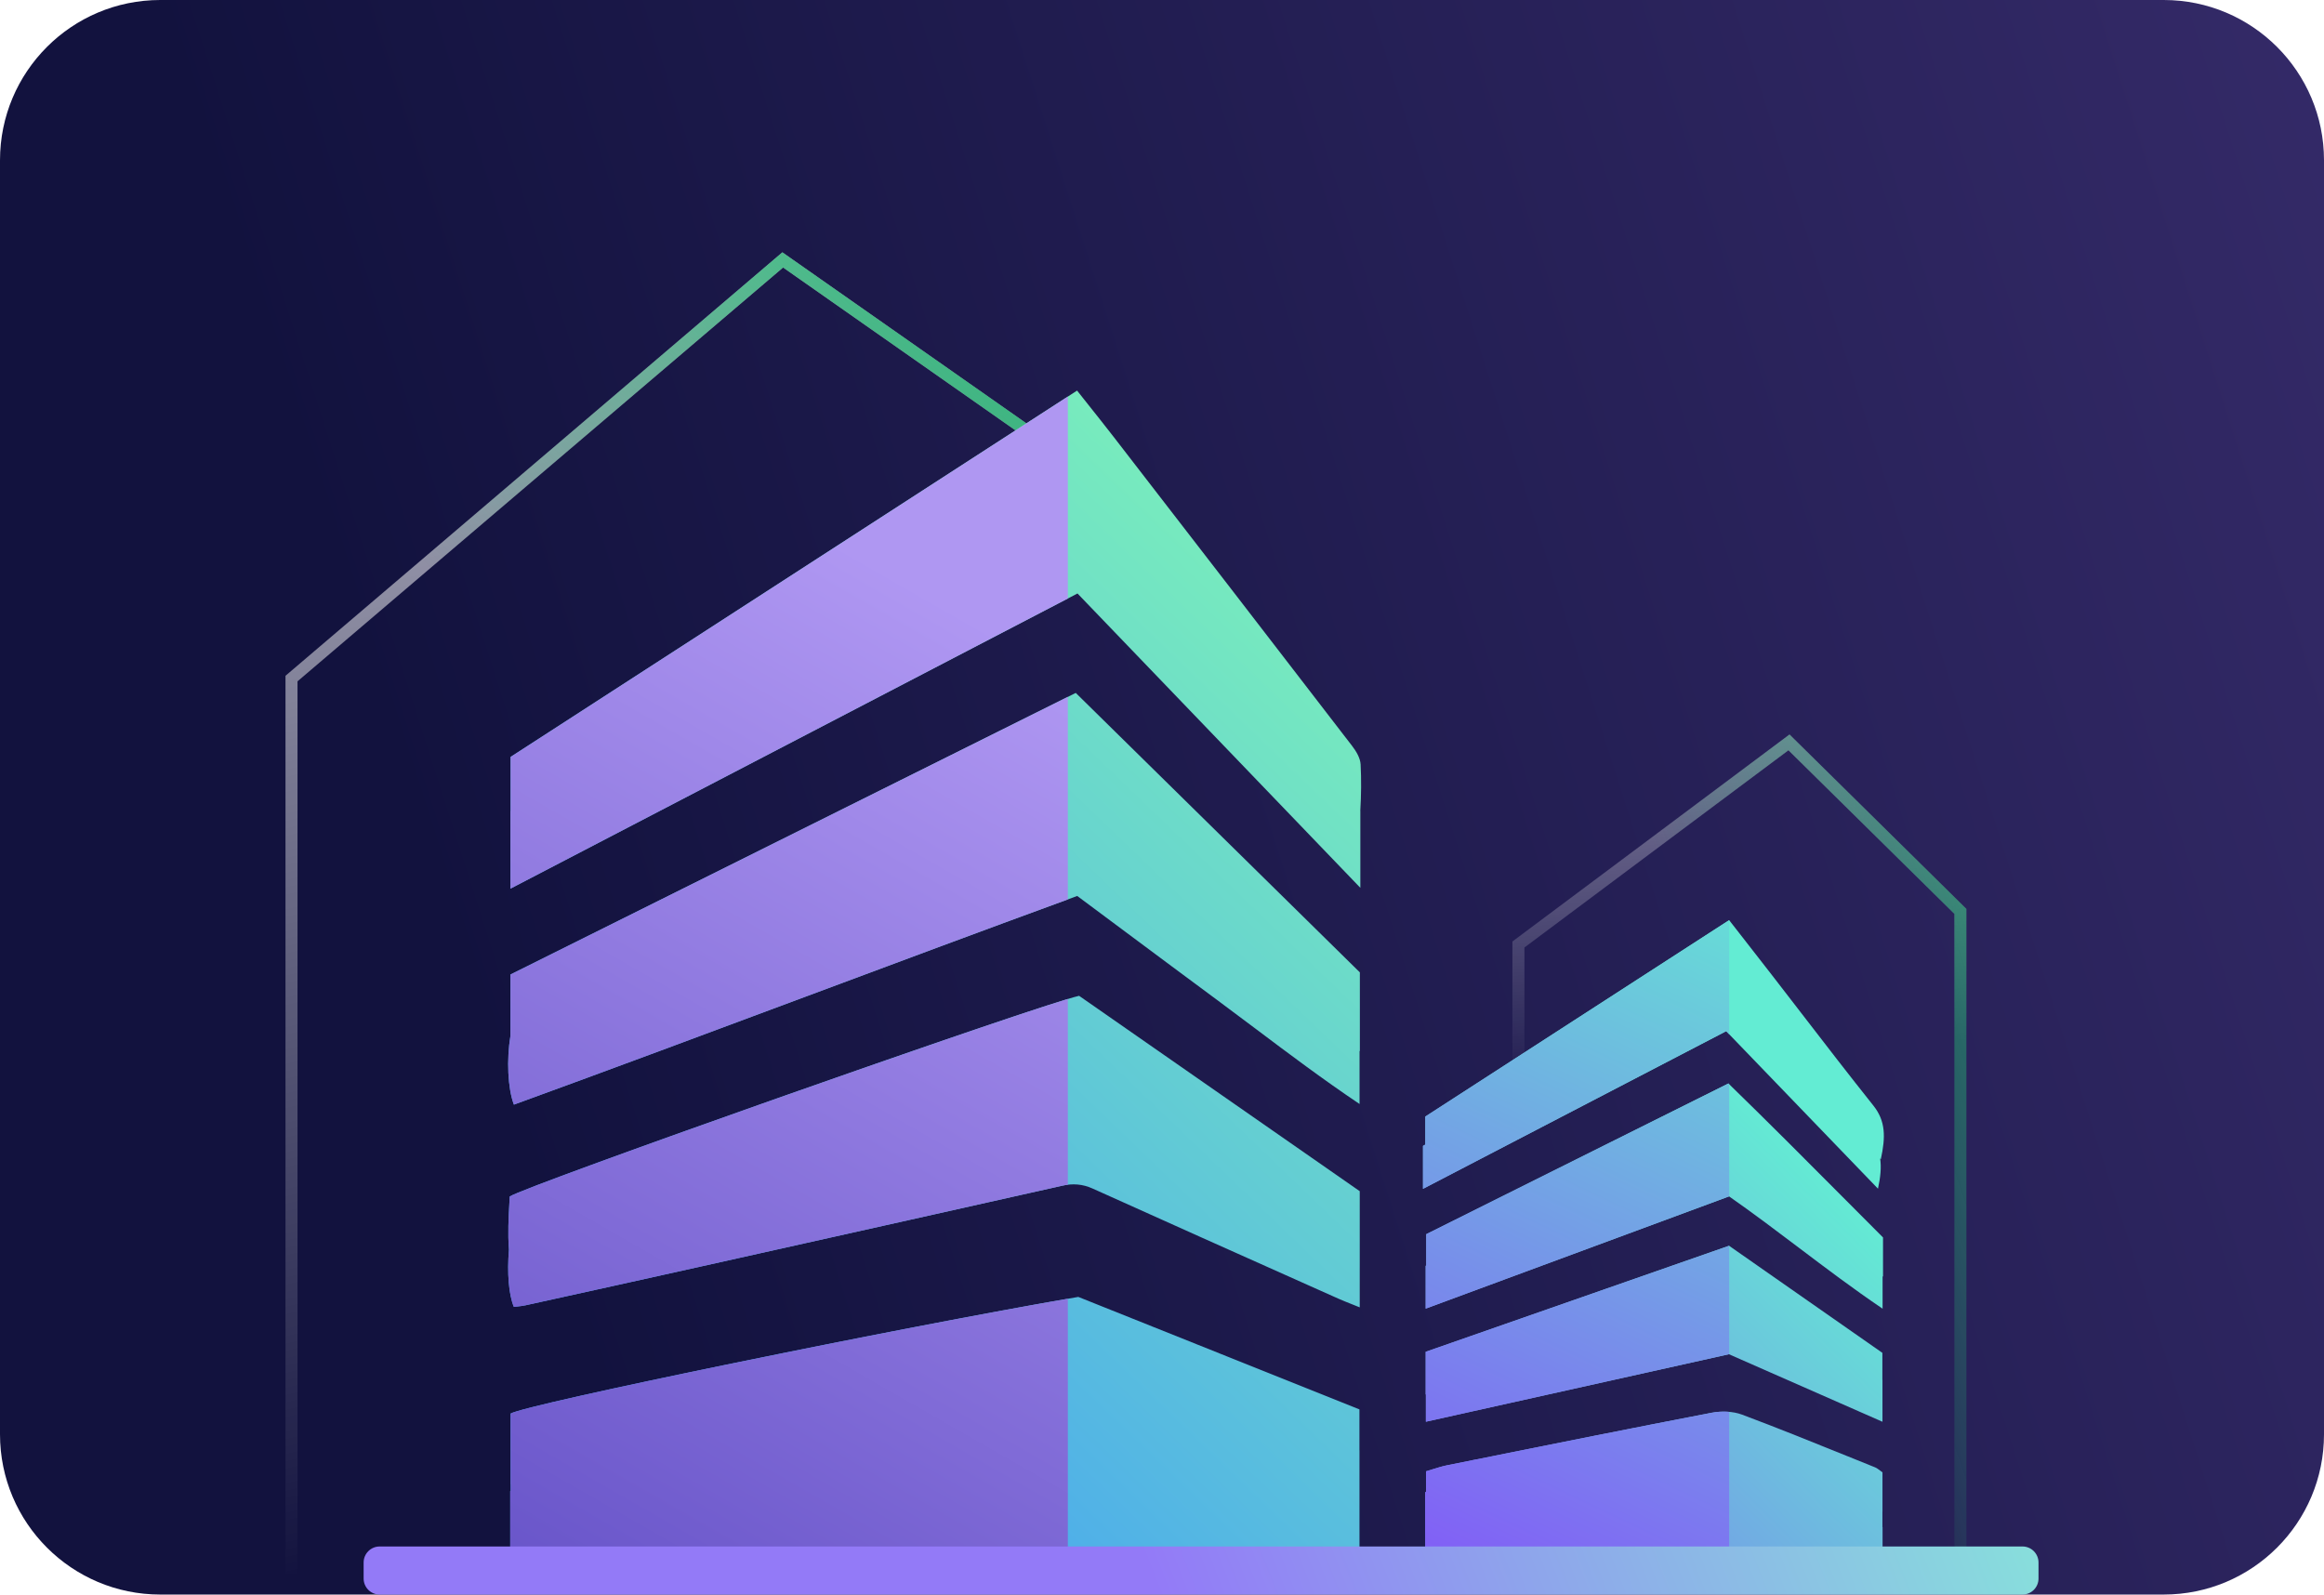
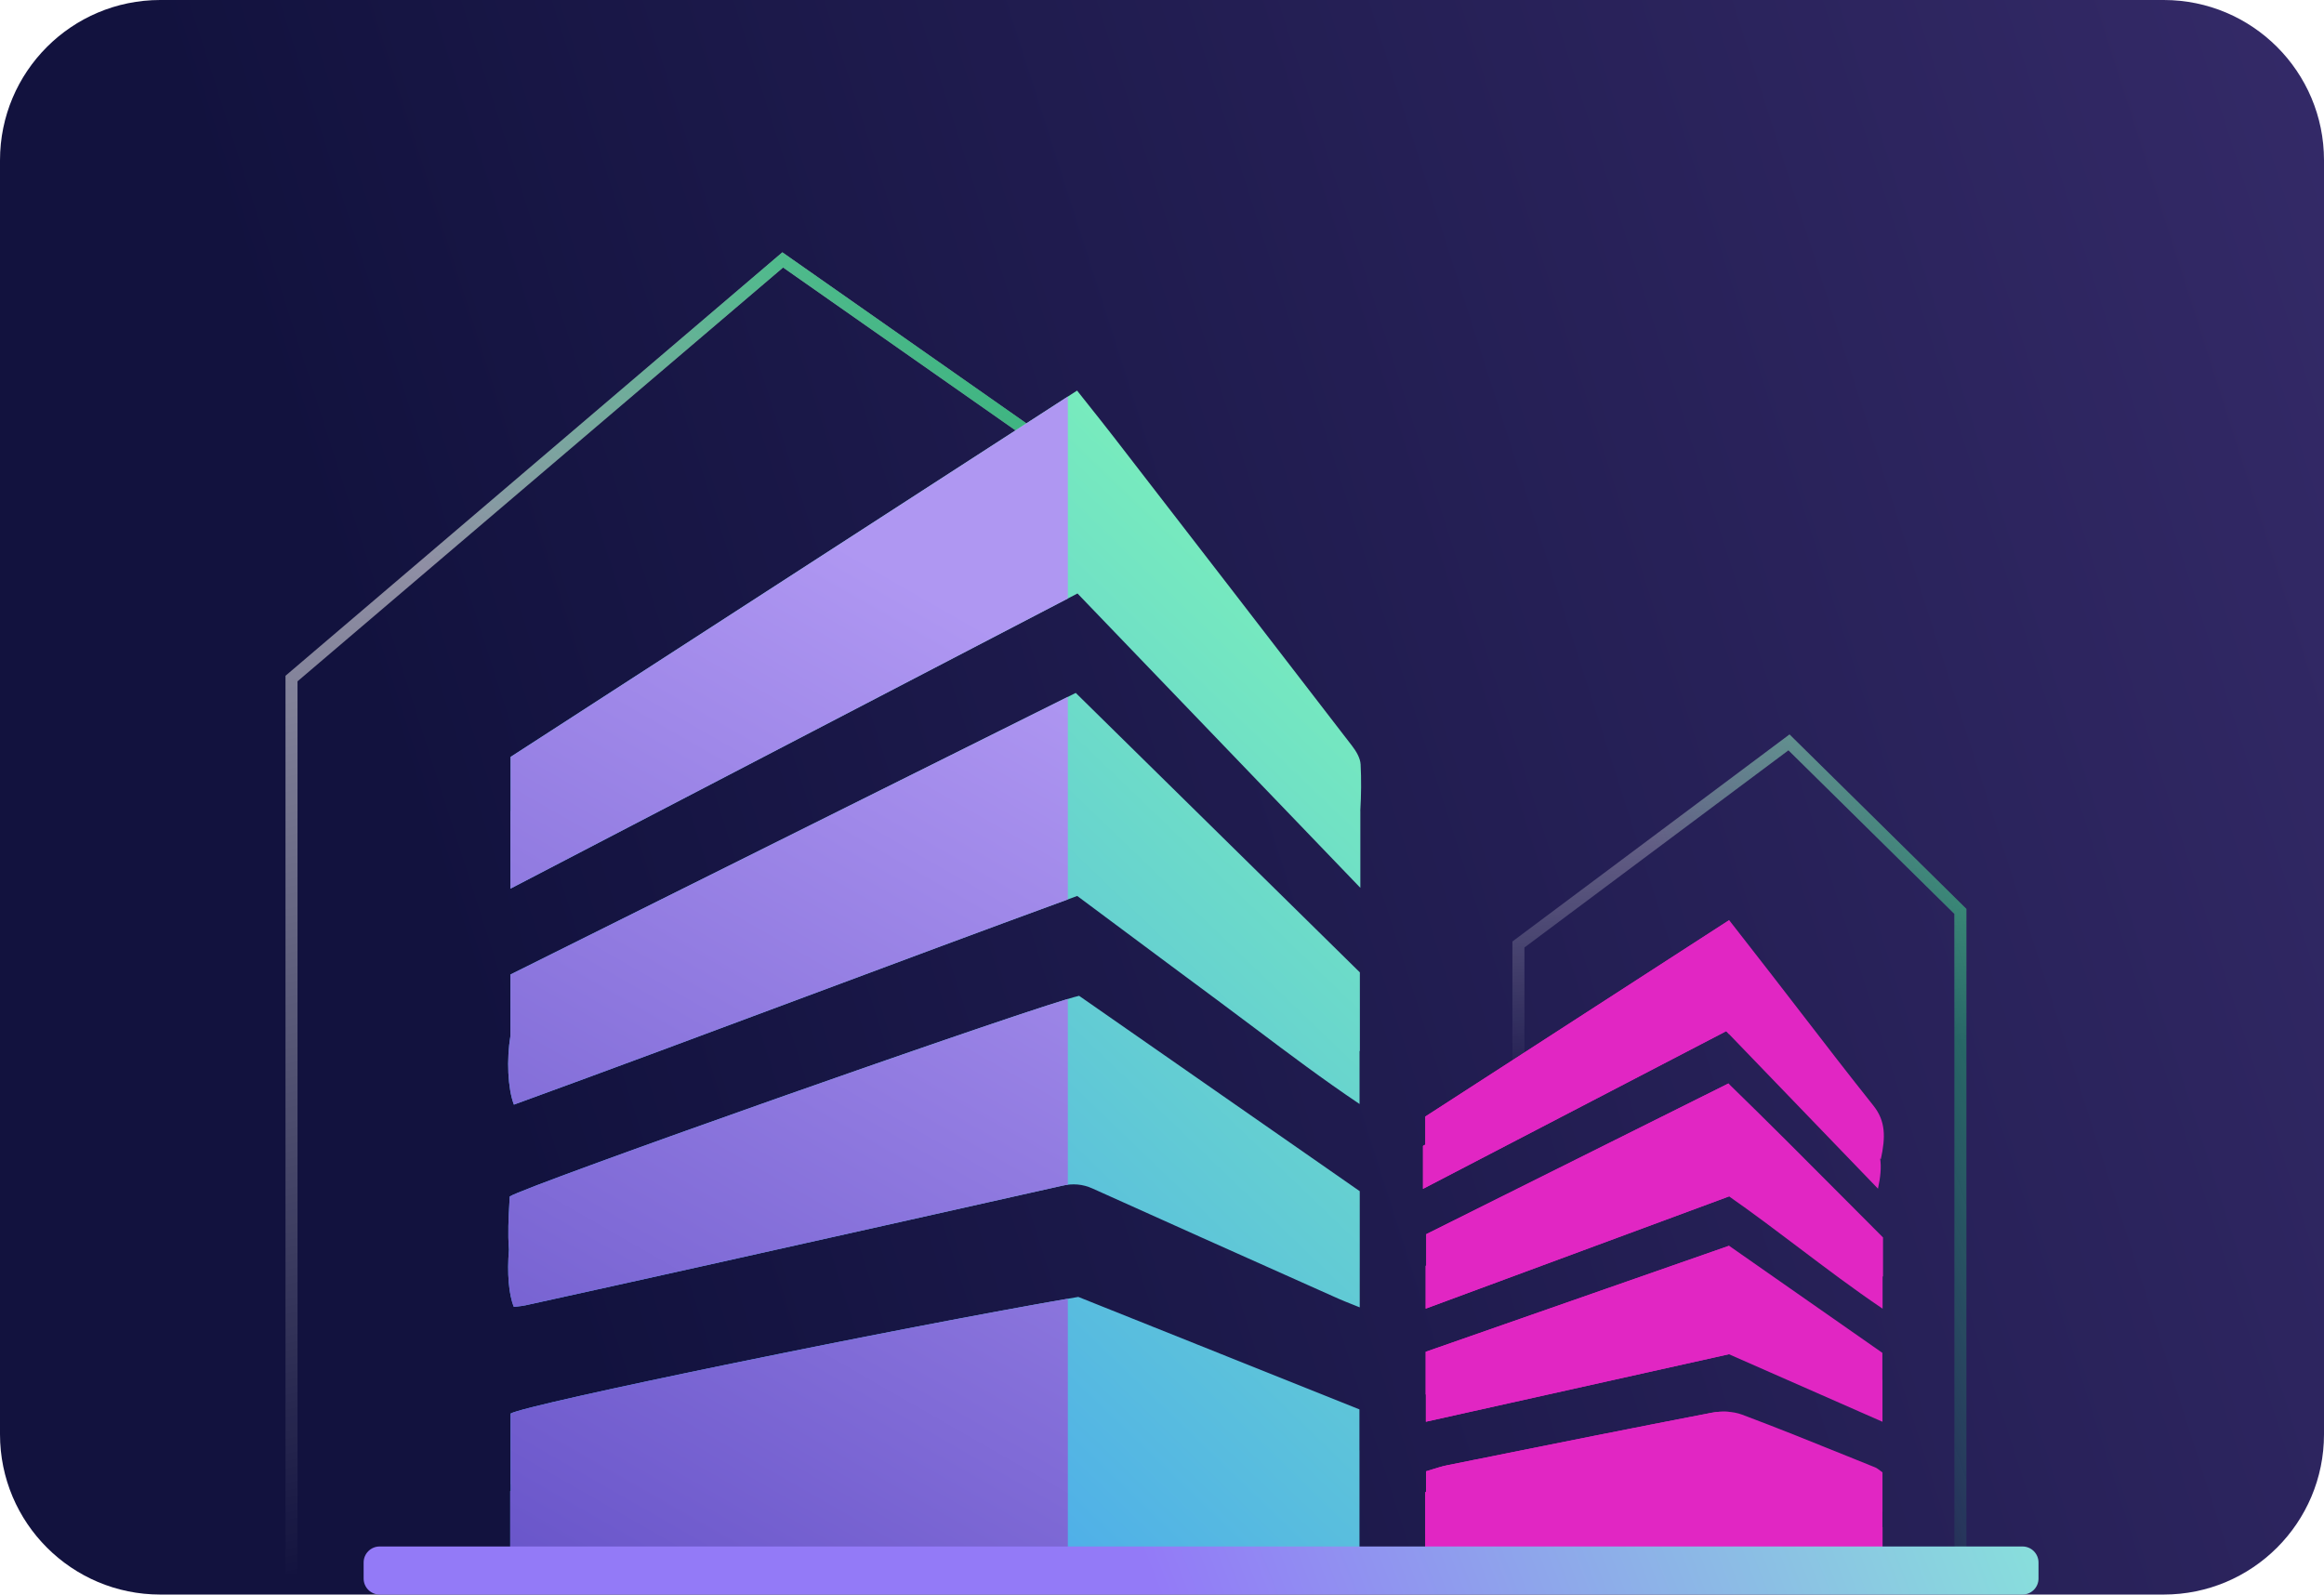
<svg xmlns="http://www.w3.org/2000/svg" width="76.729mm" height="52.652mm" viewBox="0 0 76.729 52.652" version="1.1" id="svg5" xml:space="preserve">
  <defs id="defs2">
    <linearGradient id="paint0_linear_660_2433" x1="140.381" y1="-5.351" x2="146.668" y2="158.246" gradientUnits="userSpaceOnUse">
      <stop stop-color="white" stop-opacity="0.7" id="stop177" />
      <stop offset="0.977" stop-color="white" stop-opacity="0" id="stop179" />
    </linearGradient>
    <linearGradient id="paint1_linear_660_2433" x1="259.125" y1="-6.766" x2="223.214" y2="101.926" gradientUnits="userSpaceOnUse">
      <stop stop-color="#26C076" id="stop182" />
      <stop offset="1" stop-color="#26C076" stop-opacity="0" id="stop184" />
    </linearGradient>
    <linearGradient id="paint2_linear_660_2433" x1="164.271" y1="65.276" x2="130.422" y2="130.65" gradientUnits="userSpaceOnUse">
-       <stop stop-color="#63ECD3" id="stop187" />
-       <stop offset="1" stop-color="#835AF7" id="stop189" />
+       <stop stop-color="#E126C3" id="stop187" />
+       <stop offset="1" stop-color="#E126C3" id="stop189" />
    </linearGradient>
    <linearGradient id="paint3_linear_660_2433" x1="79.108" y1="218.307" x2="154.754" y2="132.551" gradientUnits="userSpaceOnUse">
      <stop stop-color="#AF97F2" id="stop192" />
      <stop offset="1" stop-color="#503EBB" id="stop194" />
    </linearGradient>
    <linearGradient id="paint4_linear_660_2433" x1="157.352" y1="210.526" x2="155.001" y2="111.217" gradientUnits="userSpaceOnUse">
-       <stop stop-color="#63ECD3" id="stop197" />
+       <stop stop-color="#E126C3" id="stop197" />
      <stop offset="1" stop-color="#754EE2" id="stop199" />
    </linearGradient>
    <linearGradient id="paint5_linear_660_2433" x1="111.098" y1="-9.943" x2="87.765" y2="116.144" gradientUnits="userSpaceOnUse">
      <stop stop-color="#6A56E7" id="stop202" />
      <stop offset="1" stop-color="#AB8DFF" id="stop204" />
    </linearGradient>
    <linearGradient id="paint6_linear_660_2433" x1="173.348" y1="154.761" x2="194.478" y2="43.512" gradientUnits="userSpaceOnUse">
-       <stop stop-color="#63ECD3" id="stop207" />
-       <stop offset="1" stop-color="#835AF7" id="stop209" />
+       <stop stop-color="#E126C3" id="stop207" />
+       <stop offset="1" stop-color="#E126C3" id="stop209" />
    </linearGradient>
    <linearGradient id="paint7_linear_660_2433" x1="-2.776" y1="-0.24" x2="142.897" y2="-50.503" gradientUnits="userSpaceOnUse">
      <stop stop-color="#84FFD3" id="stop212" />
      <stop offset="1" stop-color="#937AF7" id="stop214" />
    </linearGradient>
    <linearGradient id="paint0_linear_660_2428" x1="77.27" y1="185.852" x2="395.906" y2="84.018" gradientUnits="userSpaceOnUse" gradientTransform="translate(46.18716,53.25447)">
      <stop stop-color="#12123E" id="stop259" />
      <stop offset="1" stop-color="#3E3174" id="stop261" />
    </linearGradient>
    <linearGradient id="paint0_linear_660_2452" x1="82.997" y1="8.717" x2="141.469" y2="111.114" gradientUnits="userSpaceOnUse">
      <stop stop-color="white" stop-opacity="0.7" id="stop1067" />
      <stop offset="0.977" stop-color="white" stop-opacity="0" id="stop1069" />
    </linearGradient>
    <linearGradient id="paint1_linear_660_2452" x1="121.33" y1="7.922" x2="92.068" y2="58.82" gradientUnits="userSpaceOnUse">
      <stop stop-color="#26C076" id="stop1072" />
      <stop offset="1" stop-color="#26C076" stop-opacity="0" id="stop1074" />
    </linearGradient>
    <linearGradient id="paint2_linear_660_2452" x1="142.241" y1="8.717" x2="83.769" y2="111.114" gradientUnits="userSpaceOnUse">
      <stop stop-color="white" stop-opacity="0.7" id="stop1077" />
      <stop offset="0.977" stop-color="white" stop-opacity="0" id="stop1079" />
    </linearGradient>
    <linearGradient id="paint3_linear_660_2452" x1="167.001" y1="12.001" x2="147.622" y2="40.859" gradientUnits="userSpaceOnUse">
      <stop stop-color="#26C076" id="stop1082" />
      <stop offset="1" stop-color="#26C076" stop-opacity="0" id="stop1084" />
    </linearGradient>
    <linearGradient id="paint4_linear_660_2452" x1="146.32" y1="123.211" x2="115.261" y2="9.459" gradientUnits="userSpaceOnUse">
      <stop stop-color="white" stop-opacity="0.7" id="stop1087" />
      <stop offset="0.977" stop-color="white" stop-opacity="0" id="stop1089" />
    </linearGradient>
    <linearGradient id="paint5_linear_660_2452" x1="173.988" y1="96.668" x2="117.306" y2="81.368" gradientUnits="userSpaceOnUse">
      <stop stop-color="#26C076" id="stop1092" />
      <stop offset="1" stop-color="#26C076" stop-opacity="0" id="stop1094" />
    </linearGradient>
    <linearGradient id="paint6_linear_660_2452" x1="-2.9396101e-06" y1="51.495" x2="28.374" y2="183.315" gradientUnits="userSpaceOnUse">
      <stop stop-color="#AF97F2" id="stop1097" />
      <stop offset="1" stop-color="#503EBB" id="stop1099" />
    </linearGradient>
    <linearGradient id="paint7_linear_660_2452" x1="224.704" y1="53.637" x2="199.692" y2="149.796" gradientUnits="userSpaceOnUse">
-       <stop stop-color="#63ECD3" id="stop1102" />
+       <stop stop-color="#E126C3" id="stop1102" />
      <stop offset="1" stop-color="#754EE2" id="stop1104" />
    </linearGradient>
    <linearGradient id="paint8_linear_660_2452" x1="149.999" y1="9.5" x2="92.407" y2="73.872" gradientUnits="userSpaceOnUse">
      <stop stop-color="#82FBB2" id="stop1107" />
      <stop offset="0.979" stop-color="#4BA9ED" id="stop1109" />
    </linearGradient>
    <linearGradient id="paint0_linear_688_4394" x1="51.641" y1="-10.587" x2="90.019" y2="143.774" gradientUnits="userSpaceOnUse">
      <stop stop-color="white" stop-opacity="0.7" id="stop1518" />
      <stop offset="1" stop-color="white" stop-opacity="0" id="stop1520" />
    </linearGradient>
    <linearGradient id="paint1_linear_688_4394" x1="74.815" y1="-21.745" x2="17.183" y2="38.471" gradientUnits="userSpaceOnUse">
      <stop stop-color="#26C076" id="stop1523" />
      <stop offset="1" stop-color="#26C076" stop-opacity="0" id="stop1525" />
    </linearGradient>
    <linearGradient id="paint2_linear_688_4394" x1="185.289" y1="29.532" x2="192.07" y2="101.772" gradientUnits="userSpaceOnUse">
      <stop stop-color="white" stop-opacity="0.7" id="stop1528" />
      <stop offset="0.977" stop-color="white" stop-opacity="0" id="stop1530" />
    </linearGradient>
    <linearGradient id="paint3_linear_688_4394" x1="230.171" y1="41.77" x2="167.343" y2="63.578" gradientUnits="userSpaceOnUse">
      <stop offset="0.02" stop-color="#26C076" id="stop1533" />
      <stop offset="1" stop-color="#26C076" stop-opacity="0" id="stop1535" />
    </linearGradient>
    <linearGradient id="paint4_linear_688_4394" x1="137.833" y1="16.223" x2="35.713" y2="122.43" gradientUnits="userSpaceOnUse">
      <stop stop-color="#82FBB2" id="stop1538" />
      <stop offset="0.979" stop-color="#4BA9ED" id="stop1540" />
    </linearGradient>
    <linearGradient id="paint5_linear_688_4394" x1="9.522" y1="1.899" x2="-78.788" y2="156.018" gradientUnits="userSpaceOnUse">
      <stop stop-color="#AF97F2" id="stop1543" />
      <stop offset="1" stop-color="#503EBB" id="stop1545" />
    </linearGradient>
    <linearGradient id="paint6_linear_688_4394" x1="179.101" y1="100.21" x2="113.162" y2="165.531" gradientUnits="userSpaceOnUse">
-       <stop stop-color="#63ECD3" id="stop1548" />
-       <stop offset="1" stop-color="#835AF7" id="stop1550" />
+       <stop stop-color="#E126C3" id="stop1548" />
+       <stop offset="1" stop-color="#E126C3" id="stop1550" />
    </linearGradient>
    <linearGradient id="paint7_linear_688_4394" x1="180.399" y1="70.518" x2="136.326" y2="163.311" gradientUnits="userSpaceOnUse">
-       <stop stop-color="#63ECD3" id="stop1553" />
-       <stop offset="1" stop-color="#835AF7" id="stop1555" />
+       <stop stop-color="#E126C3" id="stop1553" />
+       <stop offset="1" stop-color="#E126C3" id="stop1555" />
    </linearGradient>
    <linearGradient id="paint8_linear_688_4394" x1="-27.807" y1="-20.5" x2="100.501" y2="29.825" gradientUnits="userSpaceOnUse">
      <stop stop-color="#84FFD3" id="stop1558" />
      <stop offset="1" stop-color="#937AF7" id="stop1560" />
    </linearGradient>
  </defs>
  <g id="layer1" transform="translate(-40.72698,-164.1313)">
    <g style="fill:none" id="g274" transform="matrix(0.2645833,0,0,0.2645833,28.50663,150.0409)">
      <rect y="53.255" width="290" height="199" rx="20" fill="url(#paint0_linear_660_2428)" id="rect257" x="46.187" style="fill:url(#paint0_linear_660_2428)" />
      <g style="fill:none" id="g255" transform="translate(315.6199,268.3784)">
        <path d="m 62.178,58.501 1.046,0.482 0.018,-1.152 C 63.724,26.216 89.234,0.75 120.621,0.75 c 26.724,0 49.189,18.459 55.573,43.459 l 0.221,0.865 0.814,-0.366 c 6.274,-2.824 13.22,-4.398 20.534,-4.398 27.874,0 50.487,22.834 50.487,51.018 0,28.185 -22.108,50.505 -49.557,51.005 l -0.668,0.013 H 43.535 l 0.002,-0.005 -0.996,-0.038 C 19.322,141.427 0.75,122.141 0.75,98.449 c 0,-24.25 19.455,-43.893 43.436,-43.893 6.421,0 12.508,1.419 17.992,3.945 z" stroke="url(#paint0_linear_660_2433)" stroke-width="1.5" id="path161" style="stroke:url(#paint0_linear_660_2433)" />
        <path d="m 62.178,58.501 1.046,0.482 0.018,-1.152 C 63.724,26.216 89.234,0.75 120.621,0.75 c 26.724,0 49.189,18.459 55.573,43.459 l 0.221,0.865 0.814,-0.366 c 6.274,-2.824 13.22,-4.398 20.534,-4.398 27.874,0 50.487,22.834 50.487,51.018 0,28.185 -22.108,50.505 -49.557,51.005 l -0.668,0.013 H 43.535 l 0.002,-0.005 -0.996,-0.038 C 19.322,141.427 0.75,122.141 0.75,98.449 c 0,-24.25 19.455,-43.893 43.436,-43.893 6.421,0 12.508,1.419 17.992,3.945 z" stroke="url(#paint1_linear_660_2433)" stroke-width="1.5" id="path163" style="stroke:url(#paint1_linear_660_2433)" />
        <path fill-rule="evenodd" clip-rule="evenodd" d="m 91.65,65.121 c -10.507,0 -19.025,8.453 -19.025,18.882 0,8.88 6.176,16.324 14.497,18.34 L 134.875,89.998 v -0.081 l 0.126,0.049 0.189,-0.049 v 0.122 l 29.943,11.611 c 8.564,-2.976 14.7,-11.02 14.7,-20.658 0,-12.092 -9.877,-21.895 -22.06,-21.895 -3.196,0 -6.232,0.676 -8.974,1.888 -2.783,-10.708 -12.581,-18.619 -24.24,-18.619 -13.694,0 -24.817,10.913 -25.028,24.454 -2.402,-1.087 -5.069,-1.698 -7.882,-1.698 z" fill="url(#paint2_linear_660_2433)" id="path165" style="fill:url(#paint2_linear_660_2433)" />
        <path d="M 68.301,116.719 135.19,99.427 v 79.551 c 0,1.241 -0.321,2.431 -0.891,3.309 -0.57,0.878 -1.343,1.371 -2.15,1.371 H 71.341 c -0.806,0 -1.58,-0.493 -2.15,-1.371 -0.57,-0.878 -0.89,-2.068 -0.89,-3.309 z" fill="url(#paint3_linear_660_2433)" id="path167" style="fill:url(#paint3_linear_660_2433)" />
        <path d="m 134.84,99.427 44.592,17.292 v 62.259 c 0,1.241 -0.522,2.431 -1.451,3.309 -0.929,0.878 -2.189,1.371 -3.503,1.371 H 134.84 Z" fill="url(#paint4_linear_660_2433)" id="path169" style="fill:url(#paint4_linear_660_2433)" />
        <path d="M 66.572,117.151 134.874,99.427 126.229,126.662 56.197,142.224 Z" fill="url(#paint5_linear_660_2433)" id="path171" style="fill:url(#paint5_linear_660_2433)" />
        <path d="m 181.129,116.719 -46.255,-17.292 8.646,27.235 47.984,15.13 z" fill="url(#paint6_linear_660_2433)" id="path173" style="fill:url(#paint6_linear_660_2433)" />
        <rect width="165" height="6" rx="2" transform="matrix(-1,0,0,1,208,178)" fill="url(#paint7_linear_660_2433)" id="rect175" x="0" y="0" style="fill:url(#paint7_linear_660_2433)" />
      </g>
      <g style="fill:none" id="g1154" transform="translate(48.98032,339.4288)">
        <path d="m 37.68,51.914 c 0,-22.197 17.994,-40.191 40.191,-40.191" stroke="url(#paint0_linear_660_2452)" stroke-width="1.5" id="path1049" style="stroke:url(#paint0_linear_660_2452)" />
        <path d="m 37.68,51.914 c 0,-22.197 17.994,-40.191 40.191,-40.191" stroke="url(#paint1_linear_660_2452)" stroke-width="1.5" id="path1051" style="stroke:url(#paint1_linear_660_2452)" />
        <path d="m 187.559,51.914 c 0,-22.197 -17.994,-40.191 -40.191,-40.191" stroke="url(#paint2_linear_660_2452)" stroke-width="1.5" id="path1053" style="stroke:url(#paint2_linear_660_2452)" />
        <path d="m 187.559,51.914 c 0,-22.197 -17.994,-40.191 -40.191,-40.191" stroke="url(#paint3_linear_660_2452)" stroke-width="1.5" id="path1055" style="stroke:url(#paint3_linear_660_2452)" />
        <path d="m 83.731,124.71 c 15.695,15.696 41.143,15.696 56.839,0" stroke="url(#paint4_linear_660_2452)" stroke-width="1.5" id="path1057" style="stroke:url(#paint4_linear_660_2452)" />
        <path d="m 83.731,124.71 c 15.695,15.696 41.143,15.696 56.839,0" stroke="url(#paint5_linear_660_2452)" stroke-width="1.5" id="path1059" style="stroke:url(#paint5_linear_660_2452)" />
        <path fill-rule="evenodd" clip-rule="evenodd" d="m 55.657,82.984 c 0,10.685 -8.781,19.348 -19.613,19.348 -10.832,0 -19.613,-8.663 -19.613,-19.348 0,-10.685 8.781,-19.348 19.613,-19.348 10.832,0 19.613,8.662 19.613,19.348 z M 22.265,107.632 h 27.561 c 5.903,0.007 11.562,2.348 15.736,6.509 4.174,4.161 6.522,9.802 6.529,15.686 l 0.52,14.394 c 0,0.733 -0.292,1.436 -0.812,1.954 -0.52,0.519 -1.225,0.81 -1.961,0.81 H 3.293 c -0.735,0 -1.441,-0.291 -1.961,-0.81 -0.52,-0.518 -0.812,-1.221 -0.812,-1.954 L 0,129.827 c 0.007,-5.884 2.355,-11.525 6.529,-15.686 4.174,-4.161 9.833,-6.502 15.735,-6.509 z" fill="url(#paint6_linear_660_2452)" id="path1061" style="fill:url(#paint6_linear_660_2452)" />
        <path fill-rule="evenodd" clip-rule="evenodd" d="m 169.343,82.984 c 0,10.685 8.781,19.348 19.613,19.348 10.831,0 19.612,-8.663 19.612,-19.348 0,-10.685 -8.781,-19.348 -19.612,-19.348 -10.832,0 -19.613,8.662 -19.613,19.348 z m 33.392,24.648 h -27.56 c -5.903,0.007 -11.562,2.348 -15.736,6.509 -4.174,4.161 -6.522,9.802 -6.529,15.686 l -0.52,14.394 c 0,0.733 0.292,1.436 0.812,1.954 0.52,0.519 1.225,0.81 1.961,0.81 h 66.544 c 0.736,0 1.441,-0.291 1.961,-0.81 0.52,-0.518 0.812,-1.221 0.812,-1.954 L 225,129.827 c -0.007,-5.884 -2.355,-11.525 -6.529,-15.686 -4.174,-4.161 -9.833,-6.502 -15.736,-6.509 z" fill="url(#paint7_linear_660_2452)" id="path1063" style="fill:url(#paint7_linear_660_2452)" />
        <path fill-rule="evenodd" clip-rule="evenodd" d="m 132.969,20.319 c 0,11.222 -9.221,20.319 -20.597,20.319 -11.375,0 -20.597,-9.097 -20.597,-20.319 0,-11.222 9.222,-20.319 20.597,-20.319 11.376,0 20.597,9.097 20.597,20.319 z M 97.901,46.498 h 28.944 c 6.199,0.008 12.142,2.466 16.525,6.835 4.384,4.37 6.849,10.294 6.857,16.473 v 16.666 c 0,0.77 -0.307,1.508 -0.853,2.053 -0.546,0.544 -1.286,0.85 -2.059,0.85 H 77.431 c -0.772,0 -1.513,-0.306 -2.059,-0.85 -0.546,-0.544 -0.853,-1.283 -0.853,-2.053 v -16.666 c 0.008,-6.179 2.474,-12.104 6.857,-16.473 4.383,-4.37 10.326,-6.828 16.525,-6.835 z" fill="url(#paint8_linear_660_2452)" id="path1065" style="fill:url(#paint8_linear_660_2452)" />
      </g>
      <g style="fill:none" id="g1605" transform="translate(81.56216,84.69196)">
        <path d="M 1,164.939 V 53.246 L 31.649,27.123 62.297,1 101.423,28.424" stroke="url(#paint0_linear_688_4394)" stroke-width="1.5" id="path1500" style="stroke:url(#paint0_linear_688_4394)" />
        <path d="M 1,164.939 V 53.246 L 31.649,27.123 62.297,1 101.423,28.424" stroke="url(#paint1_linear_688_4394)" stroke-width="1.5" id="path1502" style="stroke:url(#paint1_linear_688_4394)" />
        <path d="M 209.25,165.905 H 154.102 V 86.435 l 33.76,-25.224 21.388,21.092 z" stroke="url(#paint2_linear_688_4394)" stroke-width="1.5" id="path1504" style="stroke:url(#paint2_linear_688_4394)" />
        <path d="M 209.25,165.905 H 154.102 V 86.435 l 33.76,-25.224 21.388,21.092 z" stroke="url(#paint3_linear_688_4394)" stroke-width="1.5" id="path1506" style="stroke:url(#paint3_linear_688_4394)" />
        <path fill-rule="evenodd" clip-rule="evenodd" d="m 134.37,69.742 c 0.118,-1.967 0.135,-3.883 0.038,-5.79 -0.042,-0.784 -0.552,-1.637 -1.063,-2.301 -9.888,-12.857 -19.802,-25.694 -29.722,-38.525 -1.07,-1.381 -2.157,-2.748 -3.272,-4.15 l -0.001,-0.002 -10e-4,-0.002 -0.005,-0.006 C 99.909,18.42 99.47,17.868 99.027,17.308 L 57.843,43.945 28.342,63.025 v 6.755 l -0.021,0.012 v 9.672 c 23.809,-12.399 47.234,-24.593 70.758,-36.835 5.499,5.724 10.964,11.412 16.453,17.123 l 0.082,0.085 0.086,0.09 0.025,0.027 0.272,0.282 c 6.07,6.317 12.17,12.665 18.379,19.128 V 69.75 Z M 28.295,163.975 v -9.324 c 0.02,-0.004 0.039,-0.008 0.059,-0.012 v -0.833 c -0.004,0 -0.008,-0.001 -0.012,-0.001 v -0.005 -8.824 c 1.89,-1.153 48.539,-10.741 70.837,-14.559 11.573,4.629 23.283,9.315 35.082,14.037 v 5.099 c 0.002,0.001 0.004,0.001 0.006,0.002 v 0.005 9.388 c 0,0 0,0 0,0 v 5.027 z m 105.981,-64.264 0.038,0.034 v -0.005 -9.825 l -10.17,-10.006 c -8.373,-8.238 -16.793,-16.522 -25.28,-24.87 -7.296,3.635 -14.577,7.263 -21.847,10.885 l -0.053,0.026 C 60.717,74.045 44.522,82.114 28.322,90.183 v 7.637 c -0.493,2.991 -0.343,6.562 0.431,8.6 12.155,-4.429 24.279,-8.954 36.398,-13.477 v -1e-4 h 1e-4 l 0.003,-0.001 0.002,-6e-4 10e-4,-4e-4 0.001,-3e-4 10e-4,-4e-4 0.001,-4e-4 c 11.291,-4.214 22.579,-8.427 33.887,-12.561 2.037,1.515 4.05,3.015 6.048,4.504 l 0.003,0.002 c 3.843,2.863 7.63,5.685 11.429,8.494 1.597,1.181 3.186,2.375 4.781,3.575 4.175,3.14 8.401,6.318 12.968,9.388 z m 0.023,17.502 v 9.477 h -0.001 v 5.032 c -0.379,-0.155 -0.725,-0.292 -1.048,-0.421 h -0.001 c -0.576,-0.229 -1.08,-0.428 -1.573,-0.648 l -3.802,-1.698 c -8.974,-4.009 -17.949,-8.018 -26.904,-12.06 -1.274,-0.574 -2.485,-0.653 -3.822,-0.352 -12.615,2.835 -25.234,5.653 -37.854,8.47 l -0.009,0.002 -7.26,1.621 c -7.266,1.622 -14.532,3.222 -21.803,4.823 -0.342,0.076 -0.691,0.115 -1.028,0.152 h -10e-5 v 0 c -0.152,0.017 -0.301,0.034 -0.446,0.053 -0.647,-1.565 -0.854,-4.209 -0.614,-7.159 -0.157,-2.023 -0.049,-3.964 0.056,-5.846 0.014,-0.258 0.029,-0.516 0.042,-0.772 1.99,-1.354 65.925,-23.894 71.048,-25.047 7.036,4.9 14.176,9.871 21.346,14.863 4.55,3.167 9.112,6.343 13.667,9.515 z" fill="url(#paint4_linear_688_4394)" id="path1508" style="fill:url(#paint4_linear_688_4394)" />
        <path fill-rule="evenodd" clip-rule="evenodd" d="M 97.875,18.054 57.843,43.946 28.342,63.026 v 6.755 l -0.021,0.012 v 9.672 C 51.724,67.278 74.755,55.288 97.875,43.258 Z m 0,37.478 c -6.965,3.47 -13.916,6.933 -20.858,10.392 l -0.053,0.026 C 60.717,74.046 44.522,82.115 28.322,90.184 v 7.637 c -0.493,2.991 -0.343,6.562 0.431,8.6 12.155,-4.429 24.279,-8.954 36.398,-13.477 v 0 l 1e-4,-1e-4 0.003,-0.001 0.002,-7e-4 10e-4,-3e-4 0.001,-4e-4 10e-4,-4e-4 0.001,-4e-4 0.001,-4e-4 C 76.061,88.873 86.959,84.805 97.875,80.809 Z m 0,37.7 c -10.729,3.236 -67.765,23.378 -69.643,24.655 -0.014,0.256 -0.028,0.514 -0.042,0.772 -0.105,1.882 -0.213,3.823 -0.056,5.846 -0.24,2.95 -0.033,5.594 0.614,7.159 0.145,-0.019 0.294,-0.036 0.446,-0.053 v 0 h 10e-5 v 0 c 0.338,-0.037 0.686,-0.076 1.028,-0.152 7.271,-1.601 14.537,-3.201 21.803,-4.823 l 7.26,-1.621 0.009,-0.002 c 12.62,-2.817 25.238,-5.635 37.854,-8.47 0.246,-0.056 0.488,-0.098 0.728,-0.127 z m 0,37.411 c -22.76,3.955 -67.679,13.202 -69.533,14.333 v 8.824 0.005 l 0.012,10e-4 v 0.833 l -0.059,0.012 v 9.324 H 97.875 Z" fill="url(#paint5_linear_688_4394)" id="path1510" style="fill:url(#paint5_linear_688_4394)" />
        <path fill-rule="evenodd" clip-rule="evenodd" d="m 198.967,116.91 c 0.317,-1.442 0.436,-2.673 0.27,-3.782 l 0.087,0.103 c 0.605,-2.785 0.605,-4.76 -0.932,-6.692 -3.058,-3.834 -6.052,-7.722 -9.047,-11.61 v -3e-4 c -1.229,-1.595 -2.457,-3.189 -3.69,-4.78 -1.238,-1.599 -2.482,-3.192 -3.78,-4.855 l -0.003,-0.003 c -0.484,-0.62 -0.975,-1.249 -1.477,-1.892 -6.525,4.218 -13,8.404 -19.455,12.576 l -0.012,0.008 -0.009,0.006 c -6.156,3.98 -12.293,7.948 -18.438,11.919 v 3.498 l -0.288,0.165 v 5.36 l 11.616,-6.041 c 8.783,-4.569 17.454,-9.079 26.214,-13.635 h 0.006 c 6.349,6.592 12.494,12.968 18.938,19.655 z m -56.439,14.971 c 12.873,-4.765 25.409,-9.403 37.861,-14.01 2.978,2.08 5.826,4.232 8.681,6.389 v 0 0 0 0 10e-4 0 c 3.404,2.572 6.817,5.152 10.474,7.626 v -4.045 c 0.018,0.014 0.036,0.028 0.053,0.042 v -4.886 c -1.528,-1.531 -3.055,-3.065 -4.584,-4.601 -4.862,-4.887 -9.736,-9.785 -14.707,-14.616 -4.749,2.368 -9.451,4.713 -14.122,7.042 -7.924,3.952 -15.76,7.859 -23.587,11.765 v 3.92 c -0.023,0.01 -0.046,0.019 -0.069,0.029 z m 56.989,8.884 v -3.367 c -4.867,-3.397 -9.711,-6.782 -14.537,-10.154 l -4.591,-3.209 c -5.191,1.815 -10.342,3.615 -15.464,5.404 l -0.046,0.016 c -7.497,2.62 -14.935,5.219 -22.351,7.812 v 5.328 l 0.026,-0.008 v 3.407 l 10.494,-2.338 c 9.147,-2.037 18.198,-4.053 27.32,-6.086 l 5.228,2.3 0.019,0.008 c 4.527,1.991 9.131,4.017 13.913,6.121 v -5.228 z m 0.006,18.375 v -1.899 l 0.006,10e-4 v -4.931 l 0.005,0.003 -0.005,-0.01 v 0.007 c -0.108,-0.076 -0.208,-0.153 -0.303,-0.226 v 0 c -0.214,-0.164 -0.405,-0.31 -0.619,-0.397 -1.14,-0.459 -2.28,-0.92 -3.419,-1.381 h -0.002 c -4.38,-1.771 -8.761,-3.542 -13.185,-5.201 -1.148,-0.431 -2.596,-0.463 -3.817,-0.226 -9.846,1.899 -19.674,3.874 -29.505,5.85 h -0.001 l -3.454,0.694 c -0.638,0.129 -1.263,0.326 -1.869,0.517 -0.265,0.084 -0.527,0.166 -0.785,0.242 v 2.584 l -0.1,0.017 v 5.154 l 0.005,0.006 0.001,-10e-4 v 3.912 l 0.005,0.005 c 3.717,0.737 55.042,0.5 57.059,-0.269 v -4.449 z" fill="url(#paint6_linear_688_4394)" id="path1512" style="fill:url(#paint6_linear_688_4394)" />
        <path fill-rule="evenodd" clip-rule="evenodd" d="m 180.399,83.404 c -0.001,-0.002 -0.002,-0.003 -0.004,-0.005 -6.525,4.218 -13,8.404 -19.455,12.576 l -0.012,0.008 -0.009,0.006 -0.005,0.003 c -6.154,3.979 -12.29,7.946 -18.433,11.915 v 3.498 l -0.288,0.165 v 5.36 l 11.616,-6.041 c 8.783,-4.569 17.454,-9.079 26.214,-13.635 h 0.006 c 0.123,0.128 0.247,0.257 0.37,0.385 z m 0,20.468 c -0.031,-0.031 -0.062,-0.061 -0.093,-0.091 -4.734,2.361 -9.421,4.698 -14.077,7.02 l -0.045,0.022 v 0 c -7.924,3.952 -15.76,7.859 -23.587,11.765 v 3.92 l -0.069,0.029 v 5.344 c 12.873,-4.765 25.409,-9.403 37.861,-14.01 0.004,0.002 0.007,0.005 0.01,0.007 z m 0,20.171 -0.01,-0.008 c -5.191,1.815 -10.342,3.615 -15.464,5.404 l -0.046,0.016 c -7.497,2.62 -14.935,5.219 -22.351,7.812 v 5.328 l 0.026,-0.008 v 3.407 l 10.494,-2.338 c 9.147,-2.037 18.198,-4.053 27.32,-6.086 l 0.031,0.014 z m 0,20.718 c -0.747,-0.064 -1.518,-0.016 -2.215,0.119 -9.845,1.899 -19.673,3.874 -29.503,5.85 h -0.002 -0.001 l -3.454,0.694 c -0.638,0.129 -1.263,0.326 -1.869,0.517 -0.265,0.084 -0.527,0.166 -0.785,0.242 v 2.584 l -0.1,0.017 v 5.154 l 0.005,0.006 0.001,-10e-4 v 3.912 l 0.005,0.005 c 2.266,0.449 22.224,0.537 37.918,0.362 z" fill="url(#paint7_linear_688_4394)" id="path1514" style="fill:url(#paint7_linear_688_4394)" />
        <rect width="209" height="6" rx="2" transform="matrix(-1,0,0,1,219,161.563)" fill="url(#paint8_linear_688_4394)" id="rect1516" x="0" y="0" style="fill:url(#paint8_linear_688_4394)" />
      </g>
    </g>
  </g>
</svg>
